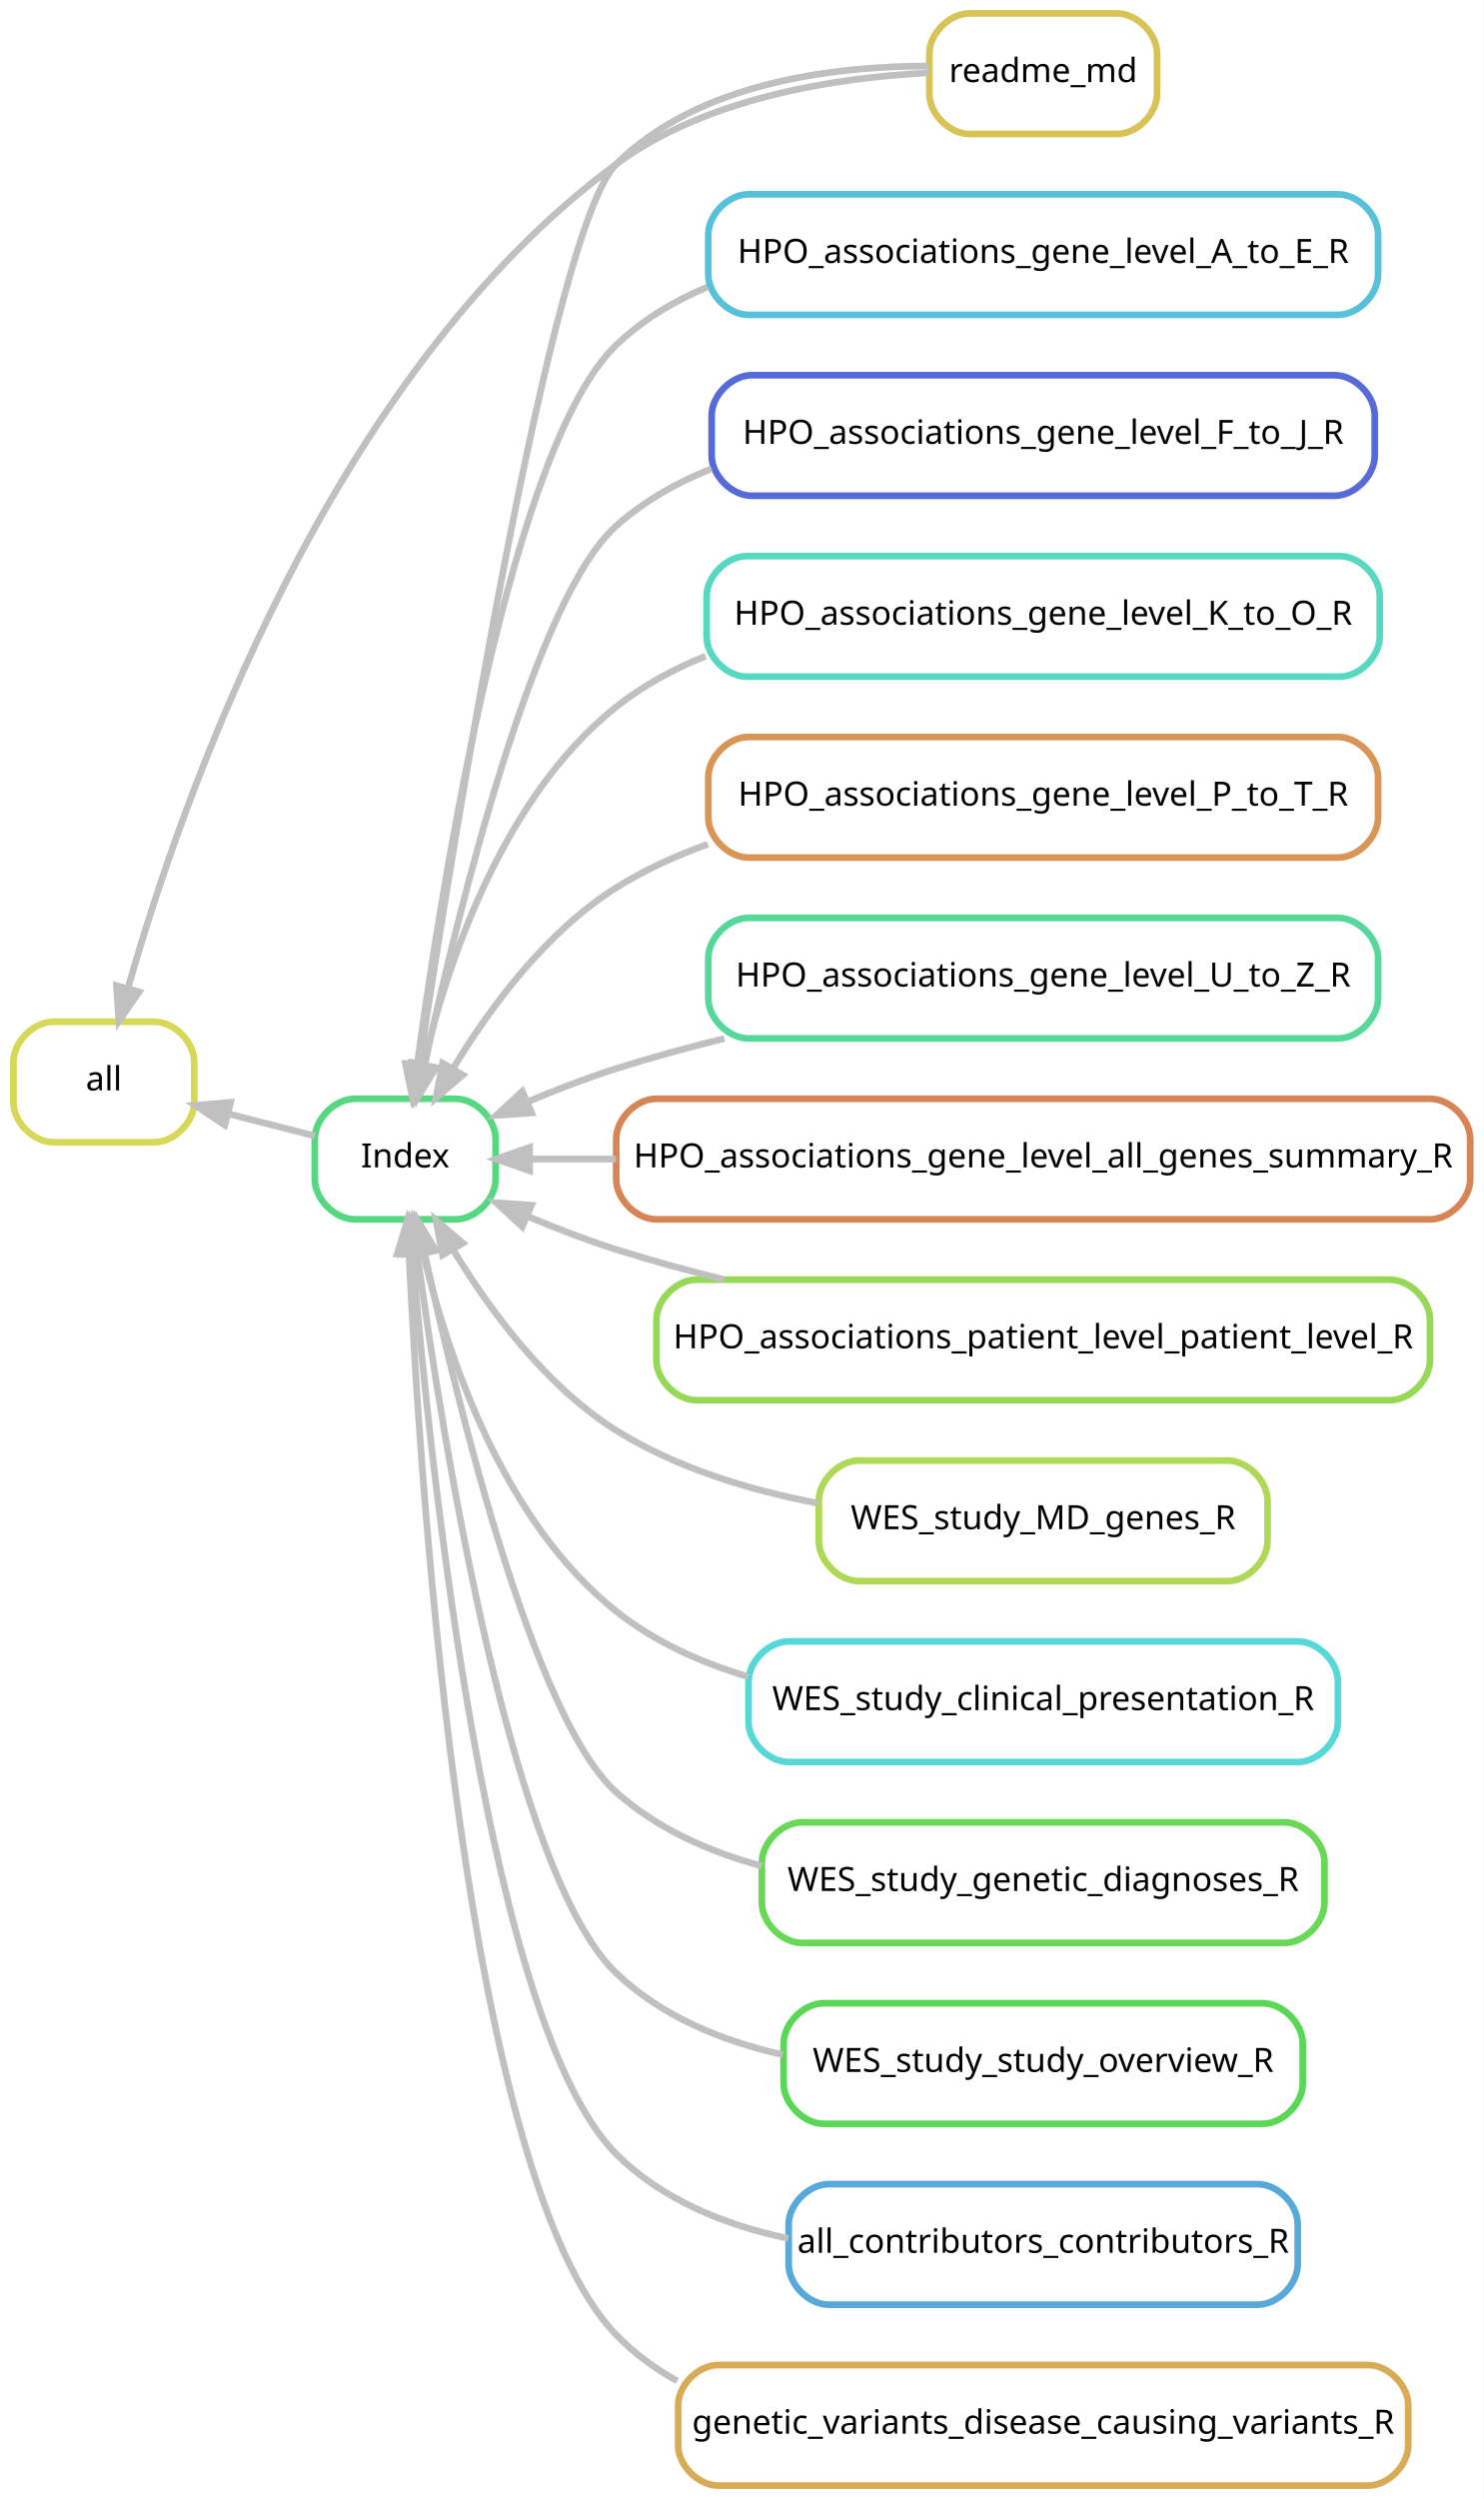
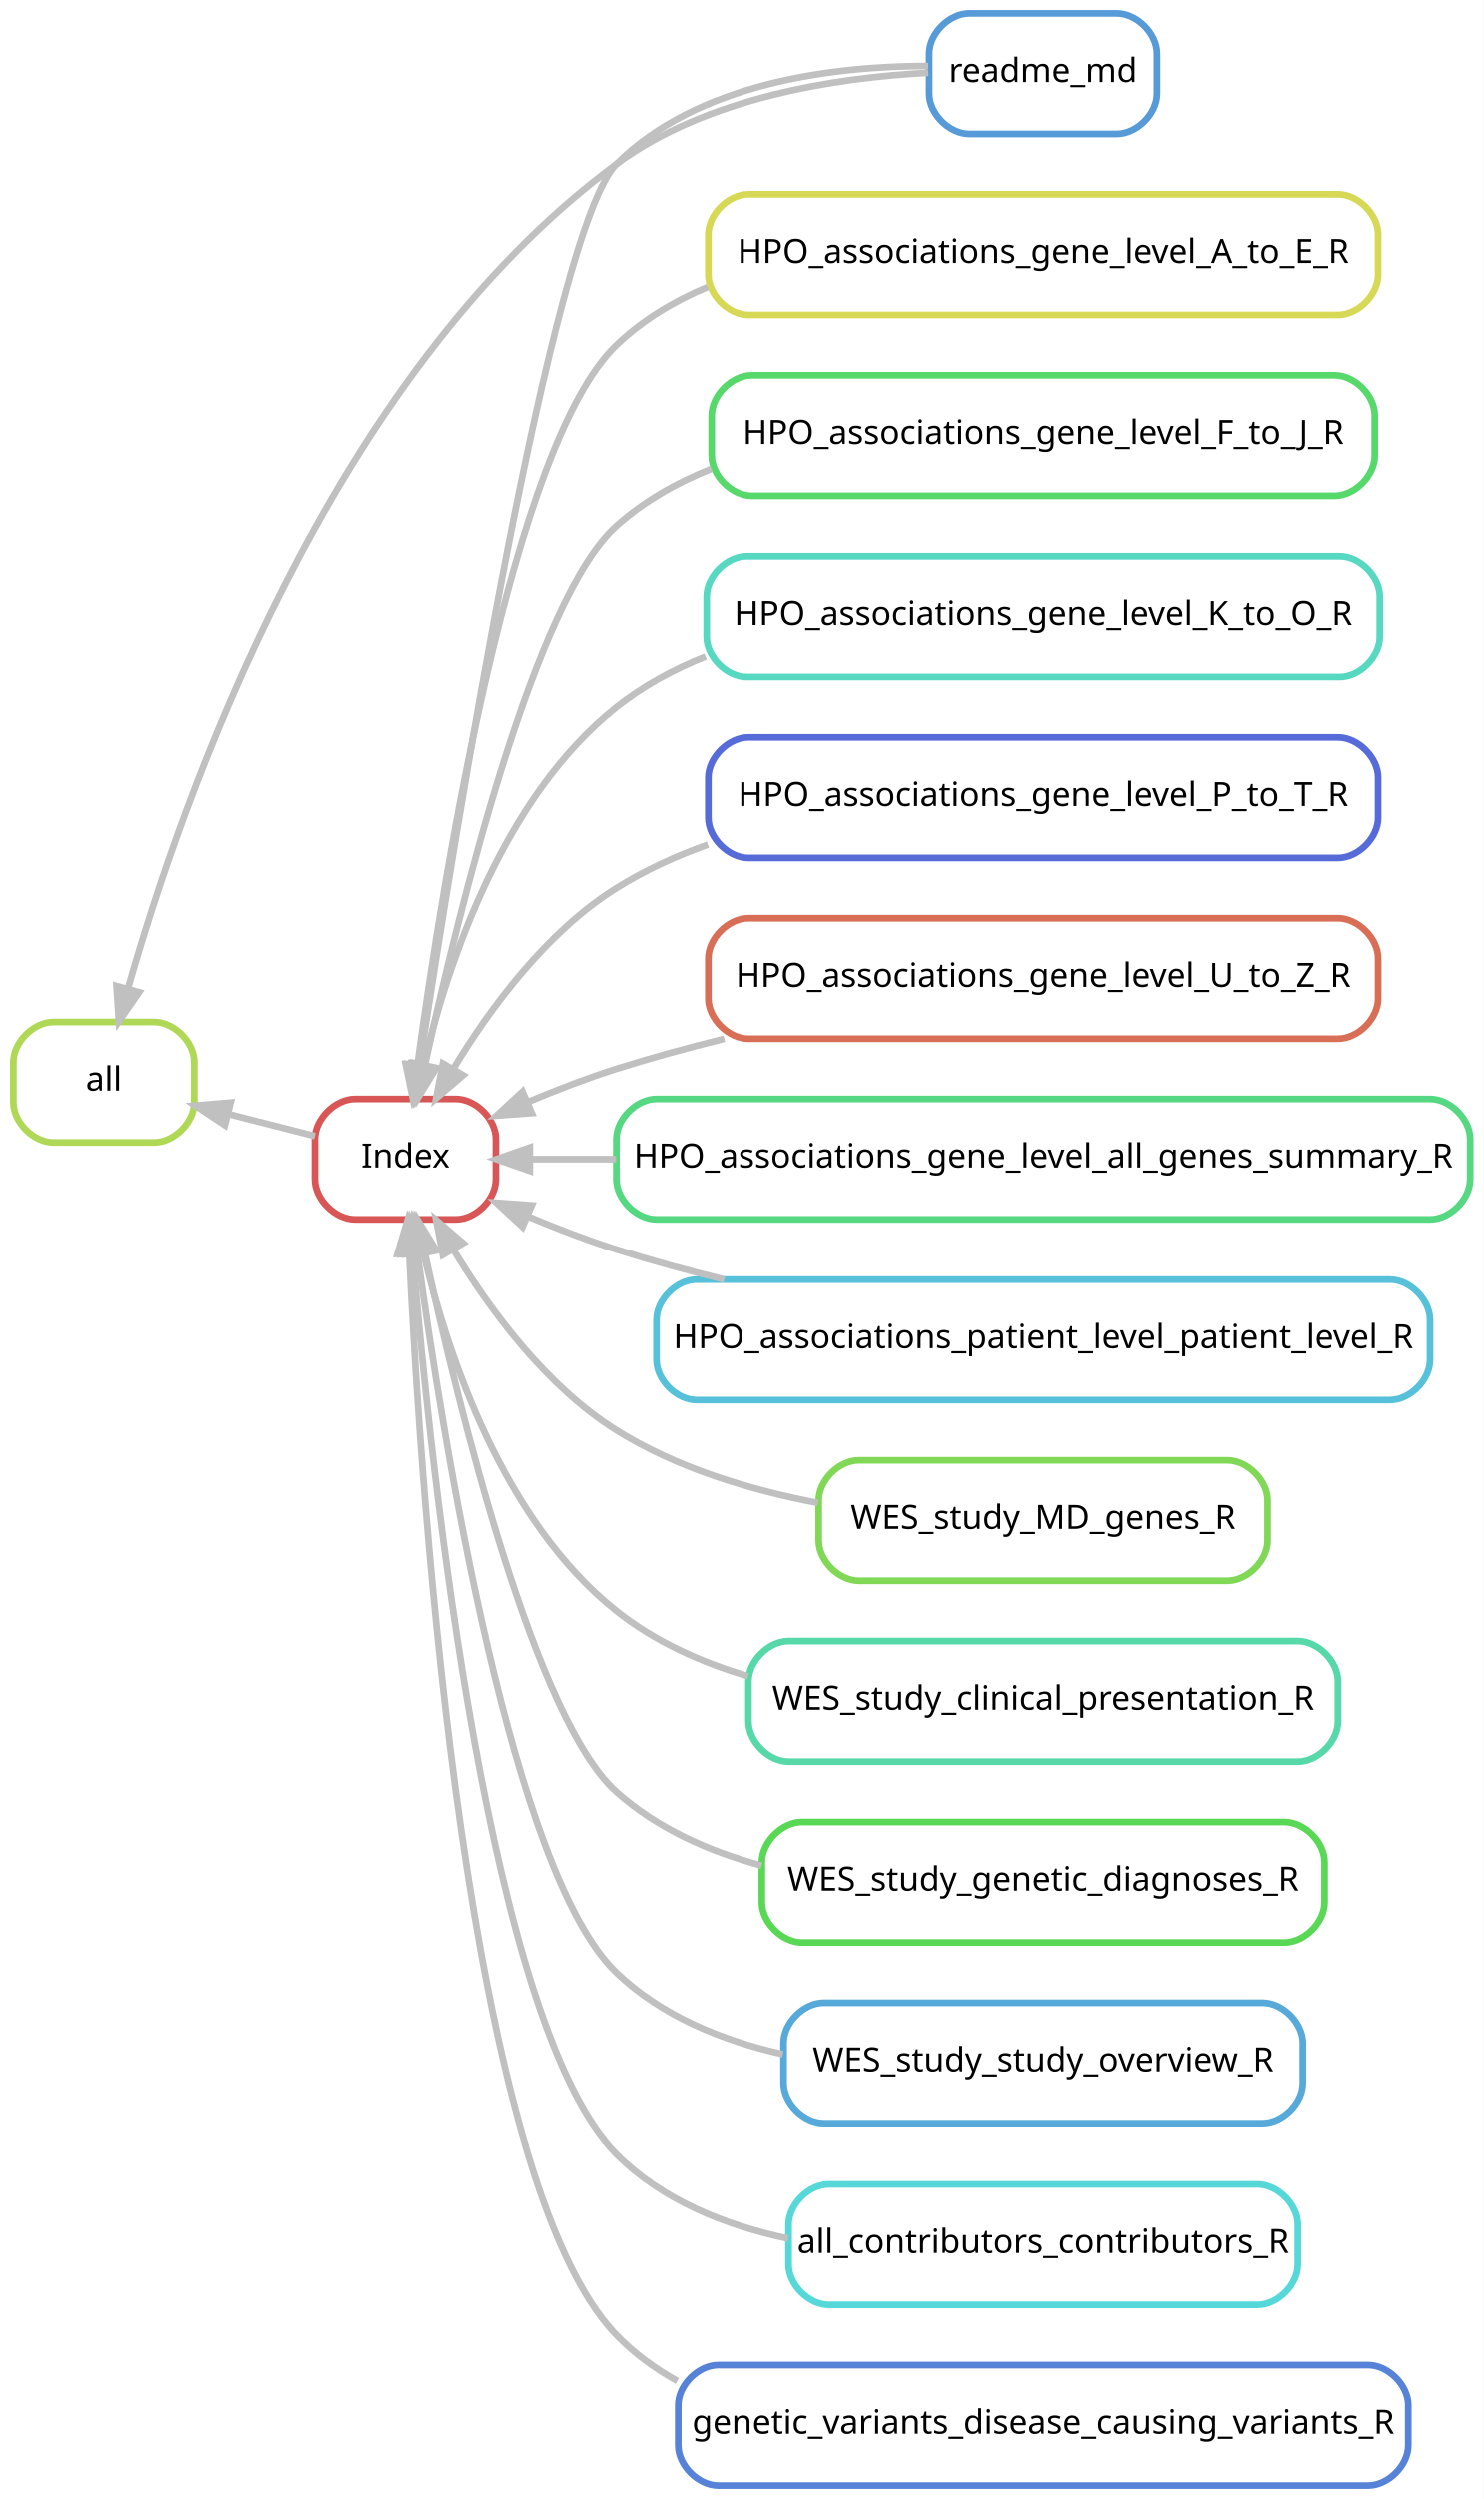
<svg xmlns="http://www.w3.org/2000/svg" width="443pt" height="746pt" viewBox="0.00 0.00 443.00 746.00">
  <g id="graph0" class="graph" transform="scale(1 1) rotate(0) translate(4 742)">
    <polygon fill="#ffffff" stroke="transparent" points="-4,4 -4,-742 439,-742 439,4 -4,4" />
    <g id="node1" class="node">
-       <path fill="none" stroke="#d6d856" stroke-width="2" d="M42,-437C42,-437 12,-437 12,-437 6,-437 0,-431 0,-425 0,-425 0,-413 0,-413 0,-407 6,-401 12,-401 12,-401 42,-401 42,-401 48,-401 54,-407 54,-413 54,-413 54,-425 54,-425 54,-431 48,-437 42,-437" />
+       <path fill="none" stroke="#afd856" stroke-width="2" d="M42,-437C42,-437 12,-437 12,-437 6,-437 0,-431 0,-425 0,-425 0,-413 0,-413 0,-407 6,-401 12,-401 12,-401 42,-401 42,-401 48,-401 54,-407 54,-413 54,-413 54,-425 54,-425 54,-431 48,-437 42,-437" />
      <text text-anchor="middle" x="27" y="-416.5" font-family="sans" font-size="10.00" fill="#000000">all</text>
    </g>
    <g id="node2" class="node">
-       <path fill="none" stroke="#56d882" stroke-width="2" d="M132,-414C132,-414 102,-414 102,-414 96,-414 90,-408 90,-402 90,-402 90,-390 90,-390 90,-384 96,-378 102,-378 102,-378 132,-378 132,-378 138,-378 144,-384 144,-390 144,-390 144,-402 144,-402 144,-408 138,-414 132,-414" />
+       <path fill="none" stroke="#d85656" stroke-width="2" d="M132,-414C132,-414 102,-414 102,-414 96,-414 90,-408 90,-402 90,-402 90,-390 90,-390 90,-384 96,-378 102,-378 102,-378 132,-378 132,-378 138,-378 144,-384 144,-390 144,-390 144,-402 144,-402 144,-408 138,-414 132,-414" />
      <text text-anchor="middle" x="117" y="-393.5" font-family="sans" font-size="10.00" fill="#000000">Index</text>
    </g>
    <g id="edge1" class="edge">
      <path fill="none" stroke="#c0c0c0" stroke-width="2" d="M89.997,-402.901C81.884,-404.974 72.837,-407.286 64.187,-409.497" />
      <polygon fill="#c0c0c0" stroke="#c0c0c0" stroke-width="2" points="63.117,-406.158 54.295,-412.025 64.85,-412.94 63.117,-406.158" />
    </g>
    <g id="node3" class="node">
-       <path fill="none" stroke="#56c1d8" stroke-width="2" d="M395.5,-684C395.5,-684 219.5,-684 219.5,-684 213.5,-684 207.5,-678 207.5,-672 207.5,-672 207.5,-660 207.5,-660 207.5,-654 213.5,-648 219.5,-648 219.5,-648 395.5,-648 395.5,-648 401.5,-648 407.5,-654 407.5,-660 407.5,-660 407.5,-672 407.5,-672 407.5,-678 401.5,-684 395.5,-684" />
+       <path fill="none" stroke="#d6d856" stroke-width="2" d="M395.5,-684C395.5,-684 219.5,-684 219.5,-684 213.5,-684 207.5,-678 207.5,-672 207.5,-672 207.5,-660 207.5,-660 207.5,-654 213.5,-648 219.5,-648 219.5,-648 395.5,-648 395.5,-648 401.5,-648 407.5,-654 407.5,-660 407.5,-660 407.5,-672 407.5,-672 407.5,-678 401.5,-684 395.5,-684" />
      <text text-anchor="middle" x="307.5" y="-663.5" font-family="sans" font-size="10.00" fill="#000000">HPO_associations_gene_level_A_to_E_R</text>
    </g>
-     <g id="edge10" class="edge">
+     <g id="edge3" class="edge">
      <path fill="none" stroke="#c0c0c0" stroke-width="2" d="M207.314,-656.355C197.239,-652.145 187.85,-646.505 180,-639 148.999,-609.363 128.428,-481.667 120.574,-424.207" />
      <polygon fill="#c0c0c0" stroke="#c0c0c0" stroke-width="2" points="124.006,-423.466 119.214,-414.017 117.068,-424.392 124.006,-423.466" />
    </g>
    <g id="node4" class="node">
-       <path fill="none" stroke="#d8c356" stroke-width="2" d="M329.5,-738C329.5,-738 285.5,-738 285.5,-738 279.5,-738 273.5,-732 273.5,-726 273.5,-726 273.5,-714 273.5,-714 273.5,-708 279.5,-702 285.5,-702 285.5,-702 329.5,-702 329.5,-702 335.5,-702 341.5,-708 341.5,-714 341.5,-714 341.5,-726 341.5,-726 341.5,-732 335.5,-738 329.5,-738" />
+       <path fill="none" stroke="#569ad8" stroke-width="2" d="M329.5,-738C329.5,-738 285.5,-738 285.5,-738 279.5,-738 273.5,-732 273.5,-726 273.5,-726 273.5,-714 273.5,-714 273.5,-708 279.5,-702 285.5,-702 285.5,-702 329.5,-702 329.5,-702 335.5,-702 341.5,-708 341.5,-714 341.5,-714 341.5,-726 341.5,-726 341.5,-732 335.5,-738 329.5,-738" />
      <text text-anchor="middle" x="307.5" y="-717.5" font-family="sans" font-size="10.00" fill="#000000">readme_md</text>
    </g>
    <g id="edge2" class="edge">
      <path fill="none" stroke="#c0c0c0" stroke-width="2" d="M273.243,-720.26C245.619,-718.826 207.048,-712.934 180,-693 94.296,-629.839 50.285,-503.458 34.253,-447.17" />
      <polygon fill="#c0c0c0" stroke="#c0c0c0" stroke-width="2" points="37.534,-445.902 31.498,-437.195 30.787,-447.766 37.534,-445.902" />
    </g>
-     <g id="edge5" class="edge">
+     <g id="edge12" class="edge">
      <path fill="none" stroke="#c0c0c0" stroke-width="2" d="M273.228,-722.291C244.446,-722.241 204.243,-717.235 180,-693 160.853,-673.859 131.861,-494.147 121.159,-423.925" />
      <polygon fill="#c0c0c0" stroke="#c0c0c0" stroke-width="2" points="124.616,-423.377 119.659,-414.013 117.695,-424.424 124.616,-423.377" />
    </g>
    <g id="node5" class="node">
-       <path fill="none" stroke="#566bd8" stroke-width="2" d="M394.5,-630C394.5,-630 220.5,-630 220.5,-630 214.5,-630 208.5,-624 208.5,-618 208.5,-618 208.5,-606 208.5,-606 208.5,-600 214.5,-594 220.5,-594 220.5,-594 394.5,-594 394.5,-594 400.5,-594 406.5,-600 406.5,-606 406.5,-606 406.5,-618 406.5,-618 406.5,-624 400.5,-630 394.5,-630" />
+       <path fill="none" stroke="#56d86b" stroke-width="2" d="M394.5,-630C394.5,-630 220.5,-630 220.5,-630 214.5,-630 208.5,-624 208.5,-618 208.5,-618 208.5,-606 208.5,-606 208.5,-600 214.5,-594 220.5,-594 220.5,-594 394.5,-594 394.5,-594 400.5,-594 406.5,-600 406.5,-606 406.5,-606 406.5,-618 406.5,-618 406.5,-624 400.5,-630 394.5,-630" />
      <text text-anchor="middle" x="307.5" y="-609.5" font-family="sans" font-size="10.00" fill="#000000">HPO_associations_gene_level_F_to_J_R</text>
    </g>
    <g id="edge16" class="edge">
      <path fill="none" stroke="#c0c0c0" stroke-width="2" d="M208.447,-602.073C198.045,-597.931 188.27,-592.384 180,-585 155.714,-563.316 133.077,-471.312 122.797,-424.141" />
      <polygon fill="#c0c0c0" stroke="#c0c0c0" stroke-width="2" points="126.198,-423.303 120.682,-414.257 119.353,-424.768 126.198,-423.303" />
    </g>
    <g id="node6" class="node">
      <path fill="none" stroke="#56d8c1" stroke-width="2" d="M396,-576C396,-576 219,-576 219,-576 213,-576 207,-570 207,-564 207,-564 207,-552 207,-552 207,-546 213,-540 219,-540 219,-540 396,-540 396,-540 402,-540 408,-546 408,-552 408,-552 408,-564 408,-564 408,-570 402,-576 396,-576" />
      <text text-anchor="middle" x="307.5" y="-555.5" font-family="sans" font-size="10.00" fill="#000000">HPO_associations_gene_level_K_to_O_R</text>
    </g>
-     <g id="edge7" class="edge">
+     <g id="edge14" class="edge">
      <path fill="none" stroke="#c0c0c0" stroke-width="2" d="M206.68,-546.119C197.081,-542.276 187.972,-537.334 180,-531 146.308,-504.229 129.799,-455.231 122.369,-424.207" />
      <polygon fill="#c0c0c0" stroke="#c0c0c0" stroke-width="2" points="125.697,-423.048 120.107,-414.048 118.865,-424.57 125.697,-423.048" />
    </g>
    <g id="node7" class="node">
-       <path fill="none" stroke="#d89556" stroke-width="2" d="M395.5,-522C395.5,-522 219.5,-522 219.5,-522 213.5,-522 207.5,-516 207.5,-510 207.5,-510 207.5,-498 207.5,-498 207.5,-492 213.5,-486 219.5,-486 219.5,-486 395.5,-486 395.5,-486 401.5,-486 407.5,-492 407.5,-498 407.5,-498 407.5,-510 407.5,-510 407.5,-516 401.5,-522 395.5,-522" />
+       <path fill="none" stroke="#566bd8" stroke-width="2" d="M395.5,-522C395.5,-522 219.5,-522 219.5,-522 213.5,-522 207.5,-516 207.5,-510 207.5,-510 207.5,-498 207.5,-498 207.5,-492 213.5,-486 219.5,-486 219.5,-486 395.5,-486 395.5,-486 401.5,-486 407.5,-492 407.5,-498 407.5,-498 407.5,-510 407.5,-510 407.5,-516 401.5,-522 395.5,-522" />
      <text text-anchor="middle" x="307.5" y="-501.5" font-family="sans" font-size="10.00" fill="#000000">HPO_associations_gene_level_P_to_T_R</text>
    </g>
-     <g id="edge3" class="edge">
+     <g id="edge15" class="edge">
      <path fill="none" stroke="#c0c0c0" stroke-width="2" d="M207.367,-489.985C197.744,-486.545 188.439,-482.282 180,-477 159.038,-463.881 142.287,-441.175 131.342,-423.136" />
      <polygon fill="#c0c0c0" stroke="#c0c0c0" stroke-width="2" points="134.204,-421.094 126.156,-414.203 128.15,-424.609 134.204,-421.094" />
    </g>
    <g id="node8" class="node">
-       <path fill="none" stroke="#56d89a" stroke-width="2" d="M395.5,-468C395.5,-468 219.5,-468 219.5,-468 213.5,-468 207.5,-462 207.5,-456 207.5,-456 207.5,-444 207.5,-444 207.5,-438 213.5,-432 219.5,-432 219.5,-432 395.5,-432 395.5,-432 401.5,-432 407.5,-438 407.5,-444 407.5,-444 407.5,-456 407.5,-456 407.5,-462 401.5,-468 395.5,-468" />
+       <path fill="none" stroke="#d86e56" stroke-width="2" d="M395.5,-468C395.5,-468 219.5,-468 219.5,-468 213.5,-468 207.5,-462 207.5,-456 207.5,-456 207.5,-444 207.5,-444 207.5,-438 213.5,-432 219.5,-432 219.5,-432 395.5,-432 395.5,-432 401.5,-432 407.5,-438 407.5,-444 407.5,-444 407.5,-456 407.5,-456 407.5,-462 401.5,-468 395.5,-468" />
      <text text-anchor="middle" x="307.5" y="-447.5" font-family="sans" font-size="10.00" fill="#000000">HPO_associations_gene_level_U_to_Z_R</text>
    </g>
-     <g id="edge14" class="edge">
+     <g id="edge11" class="edge">
      <path fill="none" stroke="#c0c0c0" stroke-width="2" d="M212.271,-431.987C201.307,-429.279 190.353,-426.28 180,-423 171.263,-420.232 162.082,-416.686 153.513,-413.081" />
      <polygon fill="#c0c0c0" stroke="#c0c0c0" stroke-width="2" points="154.723,-409.791 144.156,-409.023 151.938,-416.213 154.723,-409.791" />
    </g>
    <g id="node9" class="node">
-       <path fill="none" stroke="#d88556" stroke-width="2" d="M423,-414C423,-414 192,-414 192,-414 186,-414 180,-408 180,-402 180,-402 180,-390 180,-390 180,-384 186,-378 192,-378 192,-378 423,-378 423,-378 429,-378 435,-384 435,-390 435,-390 435,-402 435,-402 435,-408 429,-414 423,-414" />
+       <path fill="none" stroke="#56d882" stroke-width="2" d="M423,-414C423,-414 192,-414 192,-414 186,-414 180,-408 180,-402 180,-402 180,-390 180,-390 180,-384 186,-378 192,-378 192,-378 423,-378 423,-378 429,-378 435,-384 435,-390 435,-390 435,-402 435,-402 435,-408 429,-414 423,-414" />
      <text text-anchor="middle" x="307.5" y="-393.5" font-family="sans" font-size="10.00" fill="#000000">HPO_associations_gene_level_all_genes_summary_R</text>
    </g>
-     <g id="edge12" class="edge">
+     <g id="edge4" class="edge">
      <path fill="none" stroke="#c0c0c0" stroke-width="2" d="M179.905,-396C170.772,-396 162.089,-396 154.252,-396" />
      <polygon fill="#c0c0c0" stroke="#c0c0c0" stroke-width="2" points="154.126,-392.5 144.126,-396 154.126,-399.5 154.126,-392.5" />
    </g>
    <g id="node10" class="node">
-       <path fill="none" stroke="#97d856" stroke-width="2" d="M411,-360C411,-360 204,-360 204,-360 198,-360 192,-354 192,-348 192,-348 192,-336 192,-336 192,-330 198,-324 204,-324 204,-324 411,-324 411,-324 417,-324 423,-330 423,-336 423,-336 423,-348 423,-348 423,-354 417,-360 411,-360" />
+       <path fill="none" stroke="#56c1d8" stroke-width="2" d="M411,-360C411,-360 204,-360 204,-360 198,-360 192,-354 192,-348 192,-348 192,-336 192,-336 192,-330 198,-324 204,-324 204,-324 411,-324 411,-324 417,-324 423,-330 423,-336 423,-336 423,-348 423,-348 423,-354 417,-360 411,-360" />
      <text text-anchor="middle" x="307.5" y="-339.5" font-family="sans" font-size="10.00" fill="#000000">HPO_associations_patient_level_patient_level_R</text>
    </g>
-     <g id="edge15" class="edge">
+     <g id="edge6" class="edge">
      <path fill="none" stroke="#c0c0c0" stroke-width="2" d="M212.271,-360.013C201.307,-362.721 190.353,-365.72 180,-369 171.263,-371.768 162.082,-375.314 153.513,-378.919" />
      <polygon fill="#c0c0c0" stroke="#c0c0c0" stroke-width="2" points="151.938,-375.787 144.156,-382.977 154.723,-382.209 151.938,-375.787" />
    </g>
    <g id="node11" class="node">
-       <path fill="none" stroke="#afd856" stroke-width="2" d="M362.5,-306C362.5,-306 252.5,-306 252.5,-306 246.5,-306 240.5,-300 240.5,-294 240.5,-294 240.5,-282 240.5,-282 240.5,-276 246.5,-270 252.5,-270 252.5,-270 362.5,-270 362.5,-270 368.5,-270 374.5,-276 374.5,-282 374.5,-282 374.5,-294 374.5,-294 374.5,-300 368.5,-306 362.5,-306" />
+       <path fill="none" stroke="#80d856" stroke-width="2" d="M362.5,-306C362.5,-306 252.5,-306 252.5,-306 246.5,-306 240.5,-300 240.5,-294 240.5,-294 240.5,-282 240.5,-282 240.5,-276 246.5,-270 252.5,-270 252.5,-270 362.5,-270 362.5,-270 368.5,-270 374.5,-276 374.5,-282 374.5,-282 374.5,-294 374.5,-294 374.5,-300 368.5,-306 362.5,-306" />
      <text text-anchor="middle" x="307.5" y="-285.5" font-family="sans" font-size="10.00" fill="#000000">WES_study_MD_genes_R</text>
    </g>
-     <g id="edge13" class="edge">
+     <g id="edge9" class="edge">
      <path fill="none" stroke="#c0c0c0" stroke-width="2" d="M240.277,-293.259C219.774,-297.15 197.933,-303.776 180,-315 159.038,-328.119 142.287,-350.825 131.342,-368.864" />
      <polygon fill="#c0c0c0" stroke="#c0c0c0" stroke-width="2" points="128.15,-367.391 126.156,-377.797 134.204,-370.906 128.15,-367.391" />
    </g>
    <g id="node12" class="node">
-       <path fill="none" stroke="#56d8d8" stroke-width="2" d="M383.5,-252C383.5,-252 231.5,-252 231.5,-252 225.5,-252 219.5,-246 219.5,-240 219.5,-240 219.5,-228 219.5,-228 219.5,-222 225.5,-216 231.5,-216 231.5,-216 383.5,-216 383.5,-216 389.5,-216 395.5,-222 395.5,-228 395.5,-228 395.5,-240 395.5,-240 395.5,-246 389.5,-252 383.5,-252" />
+       <path fill="none" stroke="#56d8a9" stroke-width="2" d="M383.5,-252C383.5,-252 231.5,-252 231.5,-252 225.5,-252 219.5,-246 219.5,-240 219.5,-240 219.5,-228 219.5,-228 219.5,-222 225.5,-216 231.5,-216 231.5,-216 383.5,-216 383.5,-216 389.5,-216 395.5,-222 395.5,-228 395.5,-228 395.5,-240 395.5,-240 395.5,-246 389.5,-252 383.5,-252" />
      <text text-anchor="middle" x="307.5" y="-231.5" font-family="sans" font-size="10.00" fill="#000000">WES_study_clinical_presentation_R</text>
    </g>
-     <g id="edge8" class="edge">
+     <g id="edge10" class="edge">
      <path fill="none" stroke="#c0c0c0" stroke-width="2" d="M219.384,-241.481C205.188,-245.703 191.426,-251.921 180,-261 146.308,-287.771 129.799,-336.769 122.369,-367.793" />
      <polygon fill="#c0c0c0" stroke="#c0c0c0" stroke-width="2" points="118.865,-367.43 120.107,-377.952 125.697,-368.952 118.865,-367.43" />
    </g>
    <g id="node13" class="node">
-       <path fill="none" stroke="#68d856" stroke-width="2" d="M379.5,-198C379.5,-198 235.5,-198 235.5,-198 229.5,-198 223.5,-192 223.5,-186 223.5,-186 223.5,-174 223.5,-174 223.5,-168 229.5,-162 235.5,-162 235.5,-162 379.5,-162 379.5,-162 385.5,-162 391.5,-168 391.5,-174 391.5,-174 391.5,-186 391.5,-186 391.5,-192 385.5,-198 379.5,-198" />
+       <path fill="none" stroke="#59d856" stroke-width="2" d="M379.5,-198C379.5,-198 235.5,-198 235.5,-198 229.5,-198 223.5,-192 223.5,-186 223.5,-186 223.5,-174 223.5,-174 223.5,-168 229.5,-162 235.5,-162 235.5,-162 379.5,-162 379.5,-162 385.5,-162 391.5,-168 391.5,-174 391.5,-174 391.5,-186 391.5,-186 391.5,-192 385.5,-198 379.5,-198" />
      <text text-anchor="middle" x="307.5" y="-177.5" font-family="sans" font-size="10.00" fill="#000000">WES_study_genetic_diagnoses_R</text>
    </g>
-     <g id="edge4" class="edge">
+     <g id="edge5" class="edge">
      <path fill="none" stroke="#c0c0c0" stroke-width="2" d="M223.416,-184.978C207.554,-189.267 192.152,-196.15 180,-207 155.714,-228.684 133.077,-320.688 122.797,-367.859" />
      <polygon fill="#c0c0c0" stroke="#c0c0c0" stroke-width="2" points="119.353,-367.232 120.682,-377.743 126.198,-368.697 119.353,-367.232" />
    </g>
    <g id="node14" class="node">
-       <path fill="none" stroke="#59d856" stroke-width="2" d="M373,-144C373,-144 242,-144 242,-144 236,-144 230,-138 230,-132 230,-132 230,-120 230,-120 230,-114 236,-108 242,-108 242,-108 373,-108 373,-108 379,-108 385,-114 385,-120 385,-120 385,-132 385,-132 385,-138 379,-144 373,-144" />
+       <path fill="none" stroke="#56a9d8" stroke-width="2" d="M373,-144C373,-144 242,-144 242,-144 236,-144 230,-138 230,-132 230,-132 230,-120 230,-120 230,-114 236,-108 242,-108 242,-108 373,-108 373,-108 379,-108 385,-114 385,-120 385,-120 385,-132 385,-132 385,-138 379,-144 373,-144" />
      <text text-anchor="middle" x="307.5" y="-123.5" font-family="sans" font-size="10.00" fill="#000000">WES_study_study_overview_R</text>
    </g>
-     <g id="edge6" class="edge">
+     <g id="edge8" class="edge">
      <path fill="none" stroke="#c0c0c0" stroke-width="2" d="M229.783,-128.62C211.531,-132.712 193.493,-140.101 180,-153 148.999,-182.637 128.428,-310.333 120.574,-367.793" />
      <polygon fill="#c0c0c0" stroke="#c0c0c0" stroke-width="2" points="117.068,-367.608 119.214,-377.983 124.006,-368.534 117.068,-367.608" />
    </g>
    <g id="node15" class="node">
-       <path fill="none" stroke="#56a9d8" stroke-width="2" d="M371.5,-90C371.5,-90 243.5,-90 243.5,-90 237.5,-90 231.5,-84 231.5,-78 231.5,-78 231.5,-66 231.5,-66 231.5,-60 237.5,-54 243.5,-54 243.5,-54 371.5,-54 371.5,-54 377.5,-54 383.5,-60 383.5,-66 383.5,-66 383.5,-78 383.5,-78 383.5,-84 377.5,-90 371.5,-90" />
+       <path fill="none" stroke="#56d8d8" stroke-width="2" d="M371.5,-90C371.5,-90 243.5,-90 243.5,-90 237.5,-90 231.5,-84 231.5,-78 231.5,-78 231.5,-66 231.5,-66 231.5,-60 237.5,-54 243.5,-54 243.5,-54 371.5,-54 371.5,-54 377.5,-54 383.5,-60 383.5,-66 383.5,-66 383.5,-78 383.5,-78 383.5,-84 377.5,-90 371.5,-90" />
      <text text-anchor="middle" x="307.5" y="-69.5" font-family="sans" font-size="10.00" fill="#000000">all_contributors_contributors_R</text>
    </g>
-     <g id="edge11" class="edge">
+     <g id="edge7" class="edge">
      <path fill="none" stroke="#c0c0c0" stroke-width="2" d="M231.373,-73.776C212.446,-77.77 193.682,-85.323 180,-99 142.216,-136.771 124.768,-300.953 119.141,-367.664" />
      <polygon fill="#c0c0c0" stroke="#c0c0c0" stroke-width="2" points="115.634,-367.609 118.31,-377.86 122.611,-368.178 115.634,-367.609" />
    </g>
    <g id="node16" class="node">
-       <path fill="none" stroke="#d8ac56" stroke-width="2" d="M404.5,-36C404.5,-36 210.5,-36 210.5,-36 204.5,-36 198.5,-30 198.5,-24 198.5,-24 198.5,-12 198.5,-12 198.5,-6 204.5,0 210.5,0 210.5,0 404.5,0 404.5,0 410.5,0 416.5,-6 416.5,-12 416.5,-12 416.5,-24 416.5,-24 416.5,-30 410.5,-36 404.5,-36" />
+       <path fill="none" stroke="#5682d8" stroke-width="2" d="M404.5,-36C404.5,-36 210.5,-36 210.5,-36 204.5,-36 198.5,-30 198.5,-24 198.5,-24 198.5,-12 198.5,-12 198.5,-6 204.5,0 210.5,0 210.5,0 404.5,0 404.5,0 410.5,0 416.5,-6 416.5,-12 416.5,-12 416.5,-24 416.5,-24 416.5,-30 410.5,-36 404.5,-36" />
      <text text-anchor="middle" x="307.5" y="-15.5" font-family="sans" font-size="10.00" fill="#000000">genetic_variants_disease_causing_variants_R</text>
    </g>
-     <g id="edge9" class="edge">
+     <g id="edge13" class="edge">
      <path fill="none" stroke="#c0c0c0" stroke-width="2" d="M198.23,-31.236C191.536,-34.944 185.355,-39.476 180,-45 135.334,-91.077 121.695,-292.697 118.123,-367.733" />
      <polygon fill="#c0c0c0" stroke="#c0c0c0" stroke-width="2" points="114.621,-367.704 117.666,-377.852 121.614,-368.02 114.621,-367.704" />
    </g>
  </g>
</svg>
